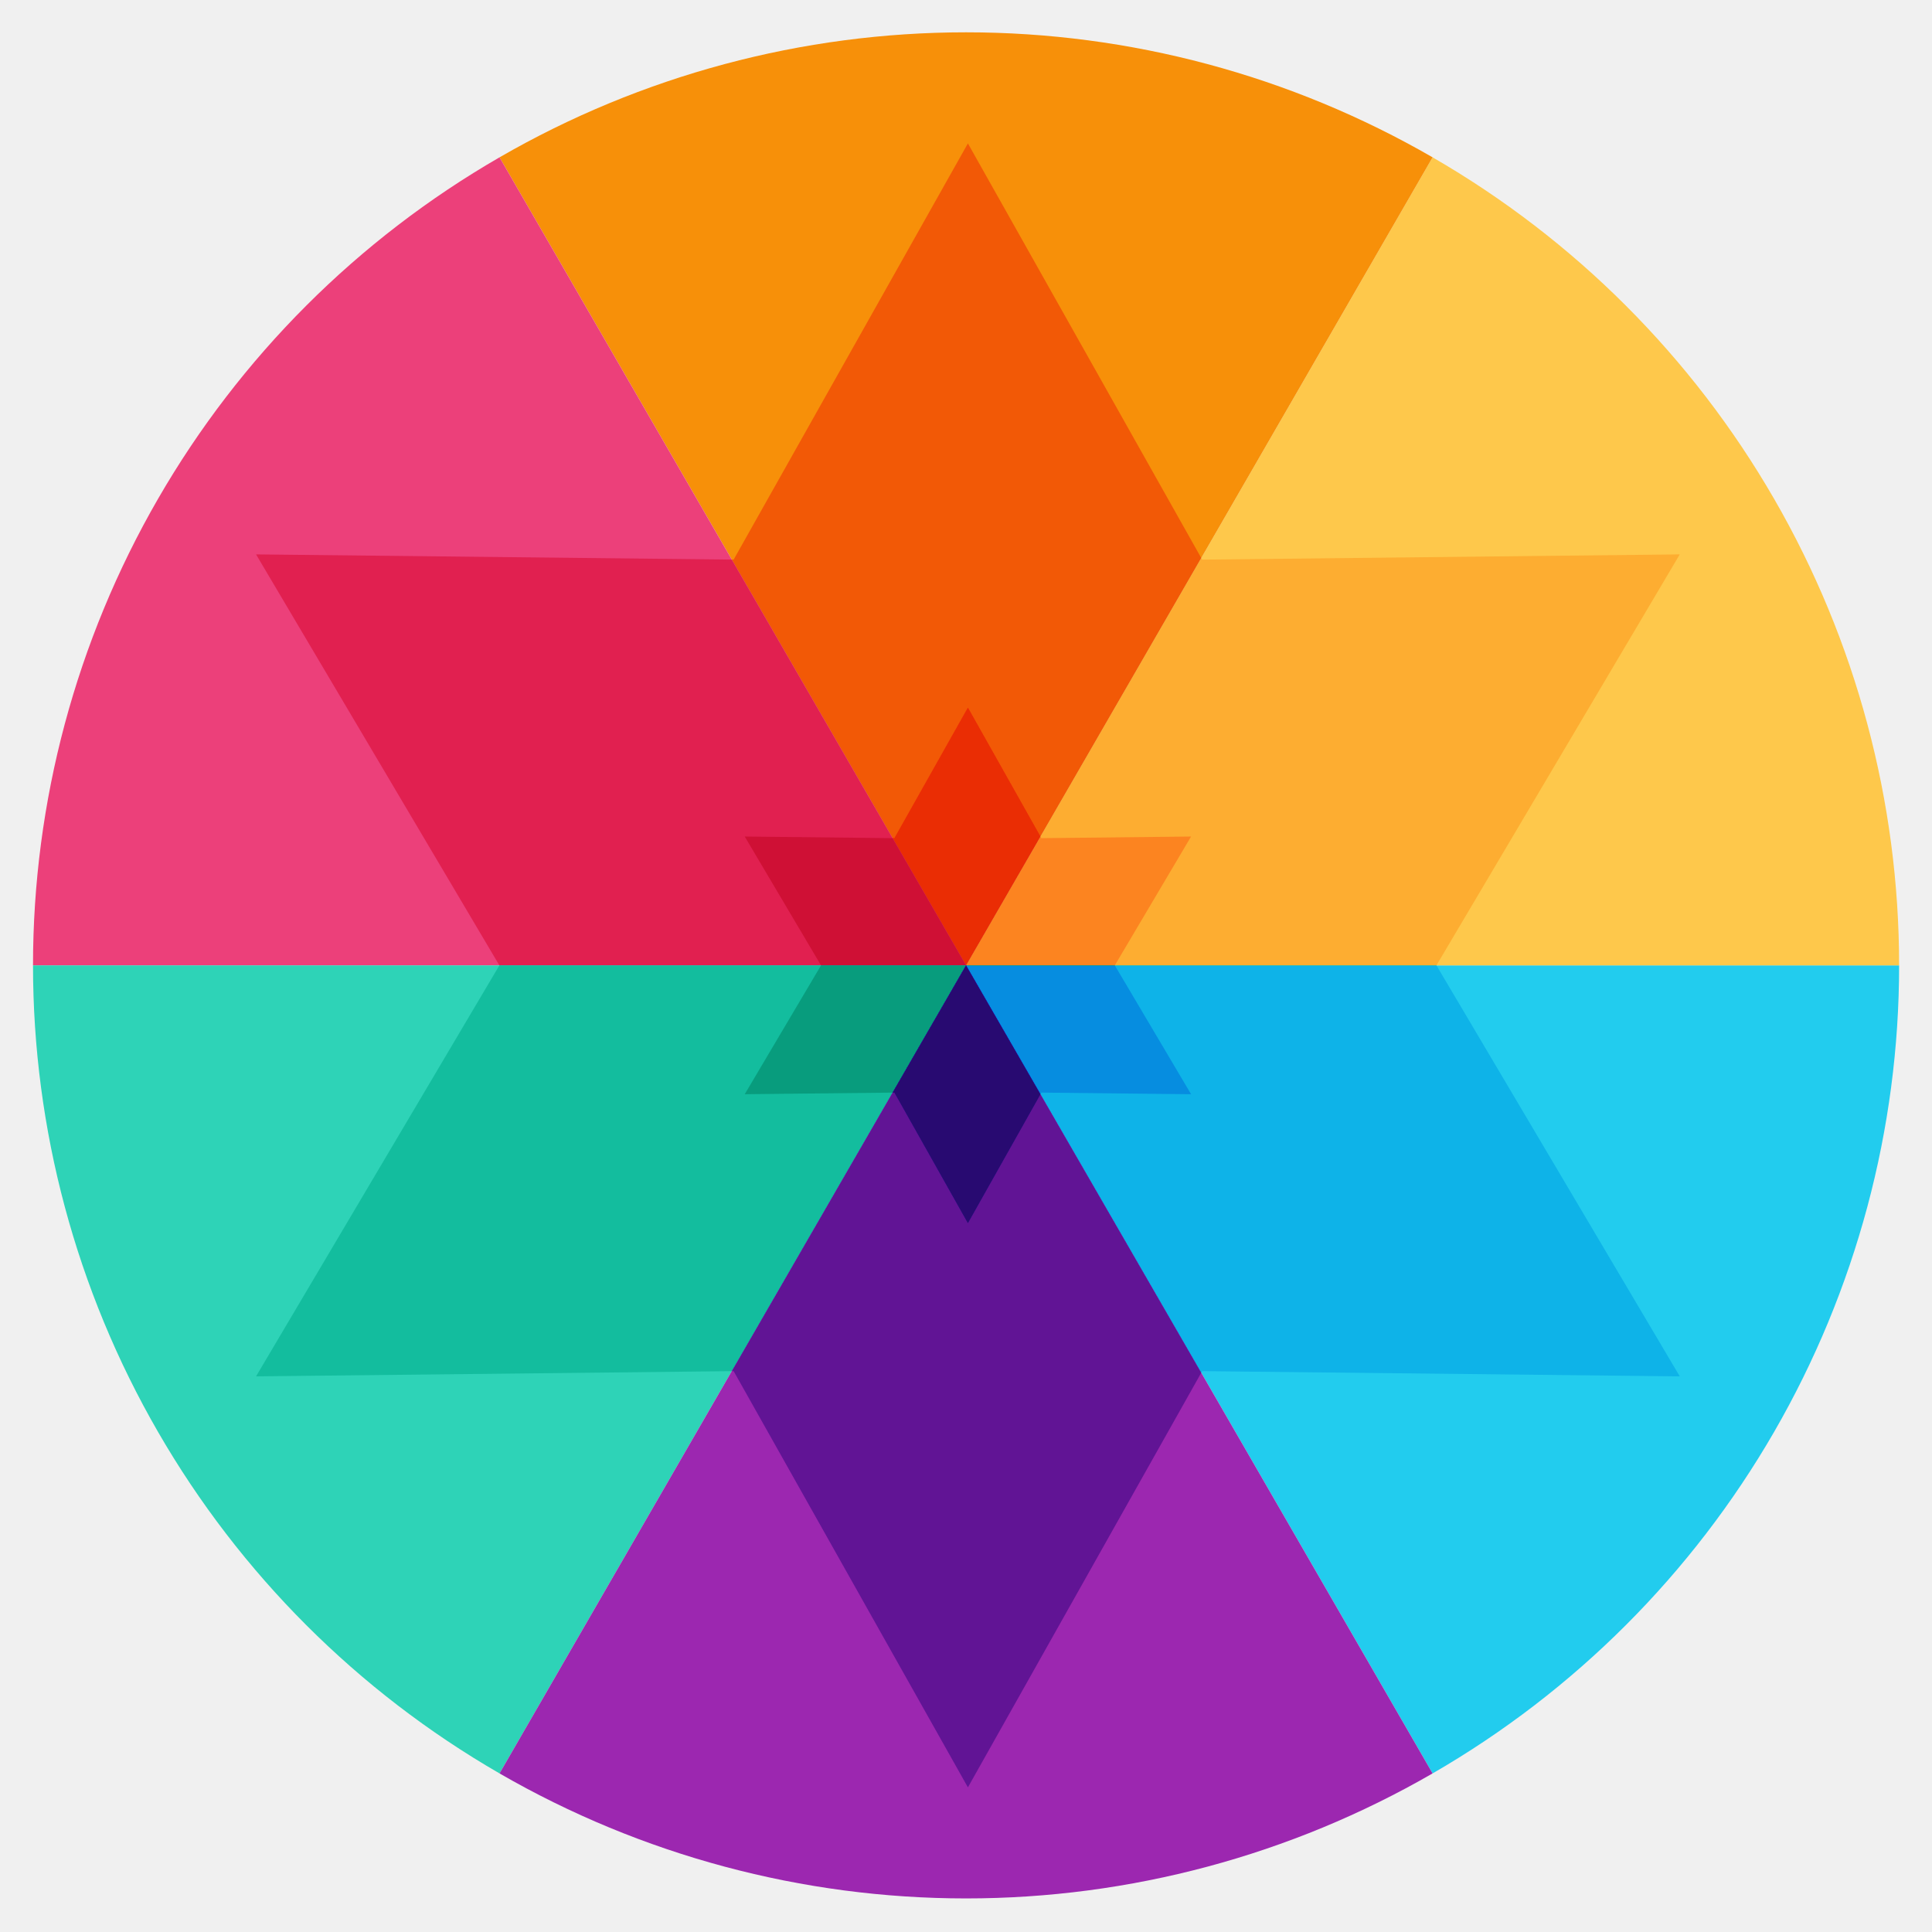
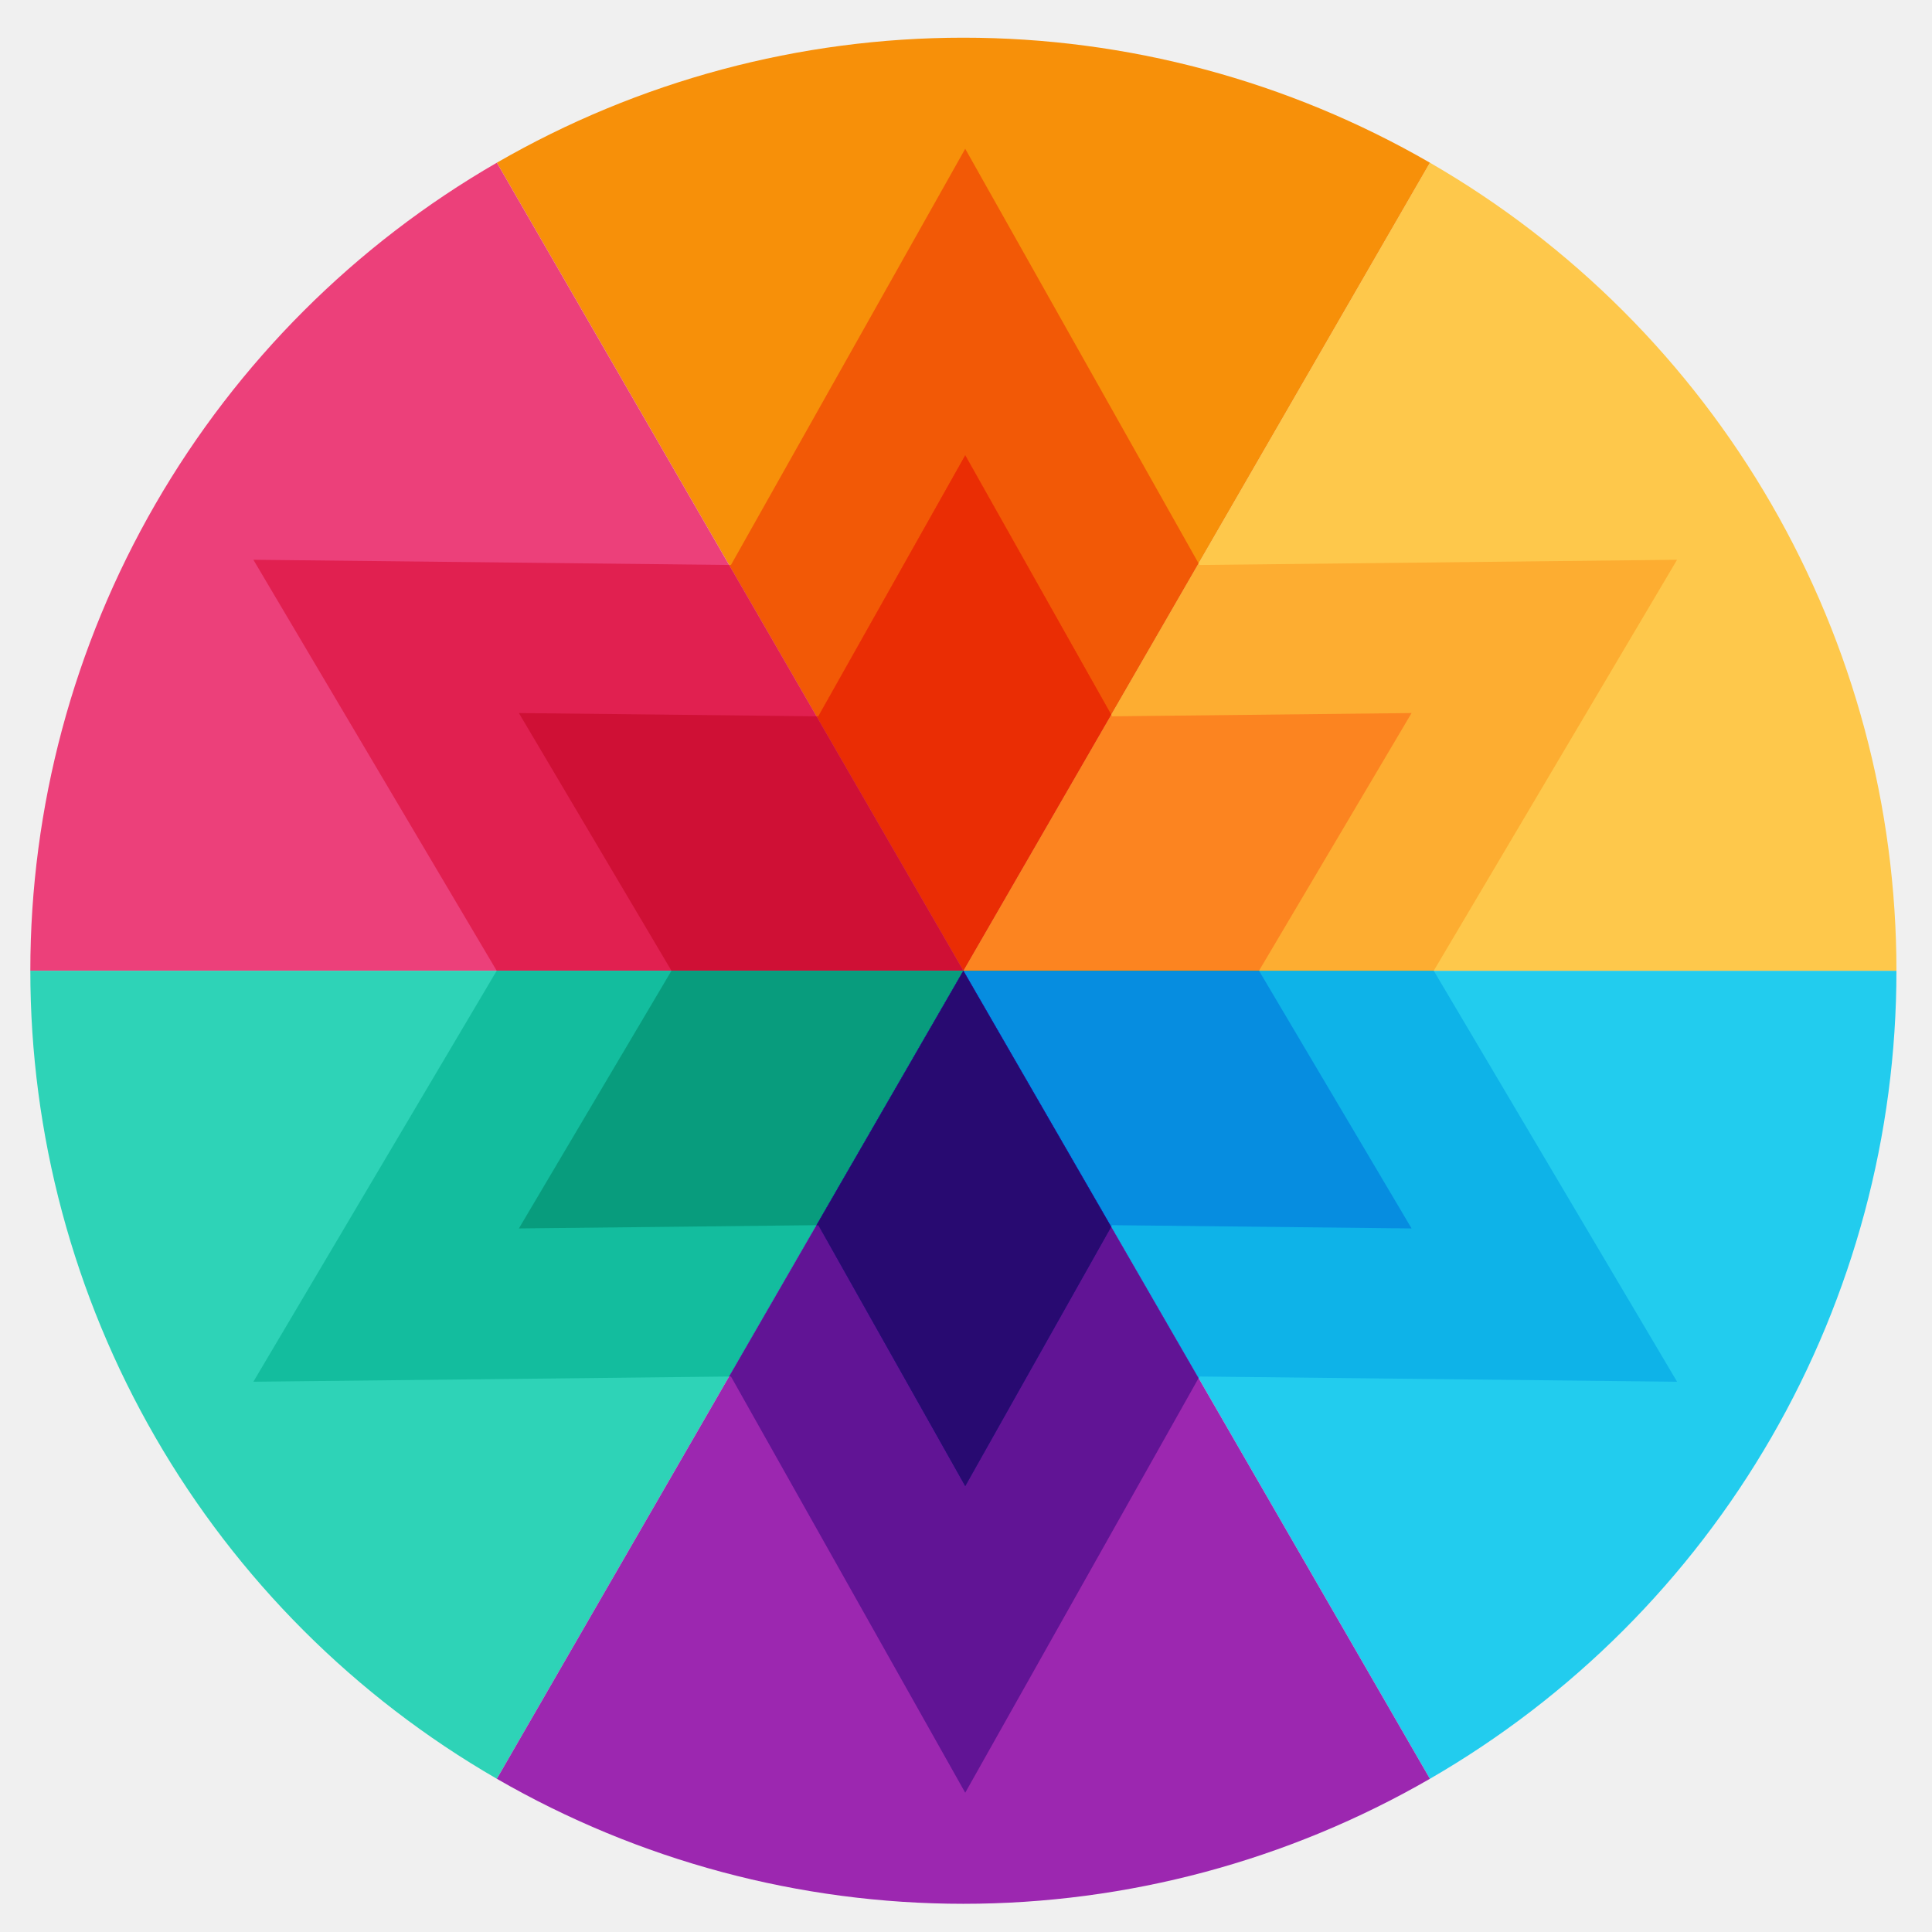
- <svg xmlns="http://www.w3.org/2000/svg" width="360" height="360" viewBox="11.5 30 360 360" fill="none">
-   <g clip-path="url(#clip0_349_34423)">
-     <g clip-path="url(#clip1_349_34423)">
-       <path d="M365.373 209.884C365.373 240.403 357.339 270.384 342.08 296.814C326.82 323.245 304.872 345.192 278.442 360.452L191.512 209.884L365.373 209.884Z" fill="#22CCEE" />
-       <path d="M278.441 59.315C304.871 74.574 326.819 96.522 342.079 122.952C357.338 149.383 365.372 179.364 365.372 209.883L191.511 209.883L278.441 59.315Z" fill="#FEC84B" />
-       <path d="M104.582 59.315C131.012 44.056 160.994 36.022 191.513 36.022C222.032 36.022 252.013 44.056 278.443 59.315L191.513 209.883L104.582 59.315Z" fill="#F79009" />
-       <path d="M17.651 209.883C17.651 179.364 25.684 149.383 40.944 122.953C56.203 96.523 78.151 74.575 104.581 59.315L191.512 209.883L17.651 209.883Z" fill="#EC407A" />
-       <path d="M104.582 360.452C78.152 345.192 56.204 323.245 40.945 296.814C25.685 270.384 17.652 240.403 17.652 209.884L191.513 209.884L104.582 360.452Z" fill="#2ED3B7" />
-       <path d="M278.441 360.451C252.011 375.711 222.03 383.744 191.511 383.744C160.992 383.744 131.01 375.711 104.58 360.451L191.511 209.883L278.441 360.451Z" fill="#9C27B0" />
+ <svg xmlns="http://www.w3.org/2000/svg" width="360" height="360" viewBox="12 29 360 360" fill="none">
+   <g clip-path="url(#clip0_632_3460)">
+     <g clip-path="url(#clip1_632_3460)">
+       <path d="M365.373 209.885C365.373 240.404 357.339 270.385 342.08 296.815C326.82 323.245 304.872 345.193 278.442 360.453L191.512 209.885L365.373 209.885Z" fill="#22CCEE" />
+       <path d="M278.443 59.316C304.873 74.575 326.821 96.523 342.081 122.953C357.34 149.384 365.374 179.365 365.374 209.884L191.512 209.884L278.443 59.316Z" fill="#FEC84B" />
+       <path d="M104.584 59.316C131.014 44.056 160.996 36.023 191.515 36.023C222.034 36.023 252.015 44.056 278.445 59.316L191.515 209.884L104.584 59.316Z" fill="#F79009" />
+       <path d="M17.651 209.884C17.651 179.365 25.684 149.384 40.944 122.953C56.203 96.523 78.151 74.575 104.581 59.316L191.512 209.884L17.651 209.884Z" fill="#EC407A" />
+       <path d="M104.582 360.453C78.152 345.193 56.204 323.246 40.945 296.815C25.685 270.385 17.652 240.404 17.652 209.885L191.513 209.885L104.582 360.453Z" fill="#2ED3B7" />
+       <path d="M278.441 360.452C252.011 375.711 222.03 383.745 191.511 383.745C160.992 383.745 131.01 375.711 104.58 360.452L191.511 209.884L278.441 360.452Z" fill="#9C27B0" />
      <g style="mix-blend-mode:overlay">
-         <path d="M191.855 161.865L205.54 186.18L233.44 185.875L219.225 209.884L233.44 233.893L205.54 233.588L191.855 257.903L178.169 233.588L150.269 233.893L164.484 209.884L150.269 185.875L178.169 186.18L191.855 161.865Z" fill="#344054" />
+         <path d="M191.857 113.846L219.228 162.476L275.028 161.865L246.598 209.883L275.028 257.902L219.228 257.291L191.857 305.921L164.486 257.291L108.686 257.902L137.116 209.883L108.686 161.865L164.486 162.476L191.857 113.846Z" fill="#344054" />
      </g>
      <g style="mix-blend-mode:overlay">
-         <path d="M191.855 56.72L235.506 134.277L324.498 133.302L279.158 209.884L324.498 286.465L235.506 285.49L191.855 363.047L148.203 285.49L59.211 286.465L104.552 209.884L59.211 133.302L148.203 134.277L191.855 56.72Z" fill="#344054" />
+         <path d="M191.856 56.721L235.507 134.277L324.499 133.302L279.159 209.884L324.499 286.466L235.507 285.491L191.856 363.048L148.204 285.491L59.212 286.466L104.553 209.884L59.212 133.302L148.204 134.277L191.856 56.721Z" fill="#344054" />
      </g>
    </g>
  </g>
  <defs>
-     <clipPath id="clip0_349_34423">
+     <clipPath id="clip0_632_3460">
      <rect width="380" height="414.244" rx="8.837" fill="white" />
    </clipPath>
-     <clipPath id="clip1_349_34423">
+     <clipPath id="clip1_632_3460">
      <rect width="419.215" height="496.102" fill="white" />
    </clipPath>
  </defs>
</svg>
